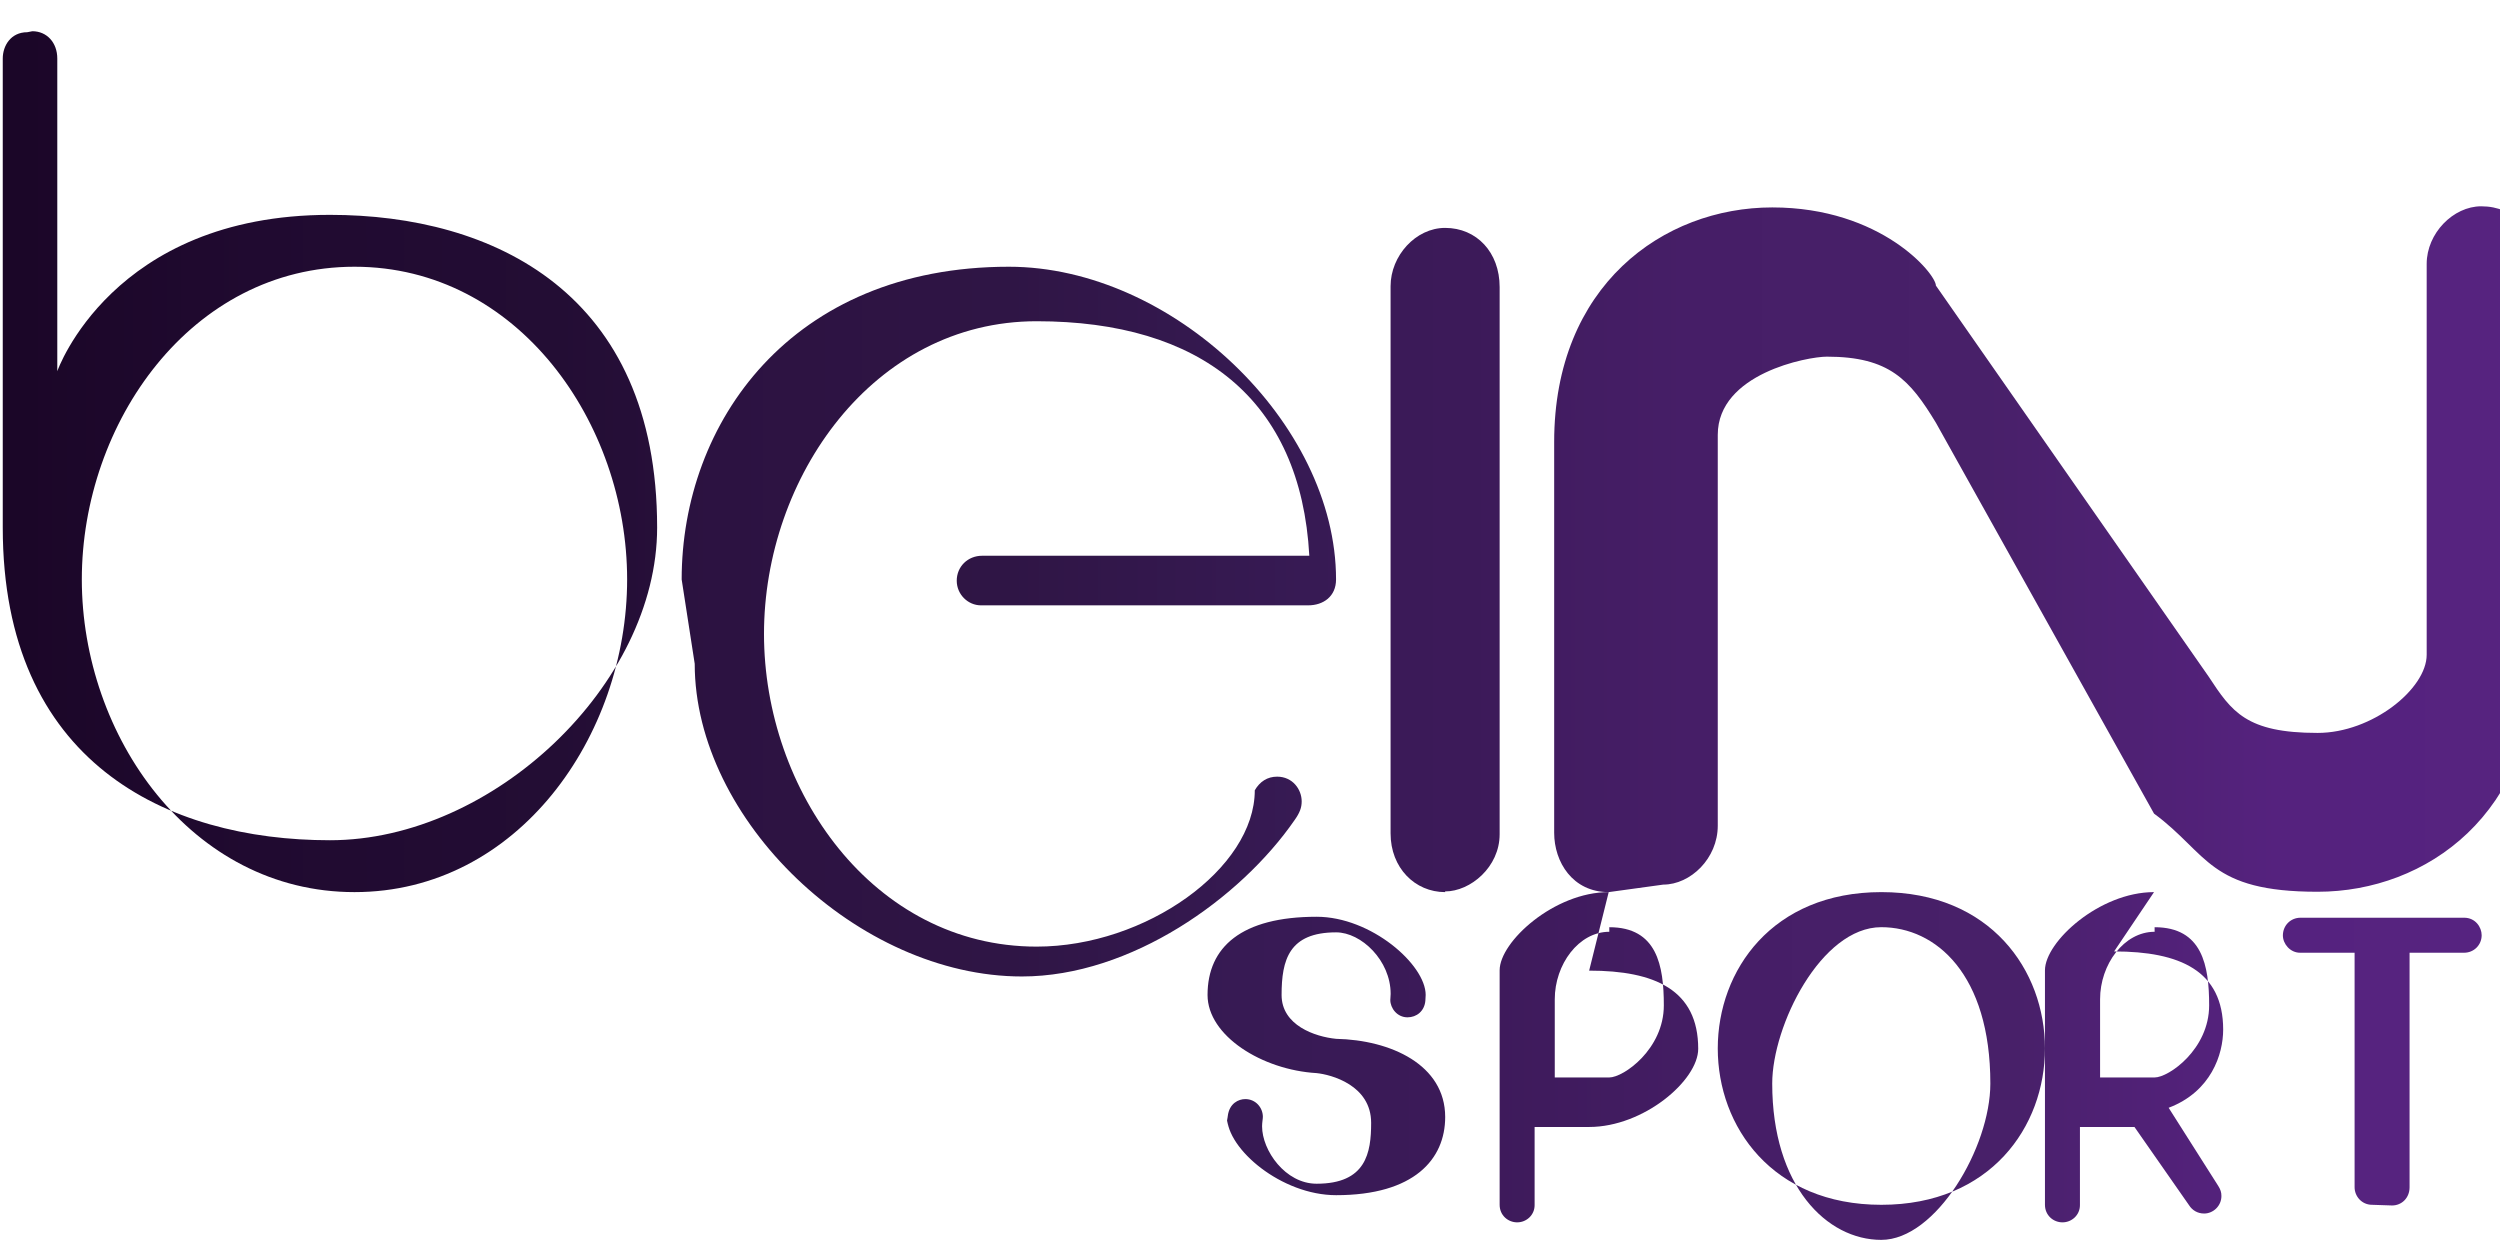
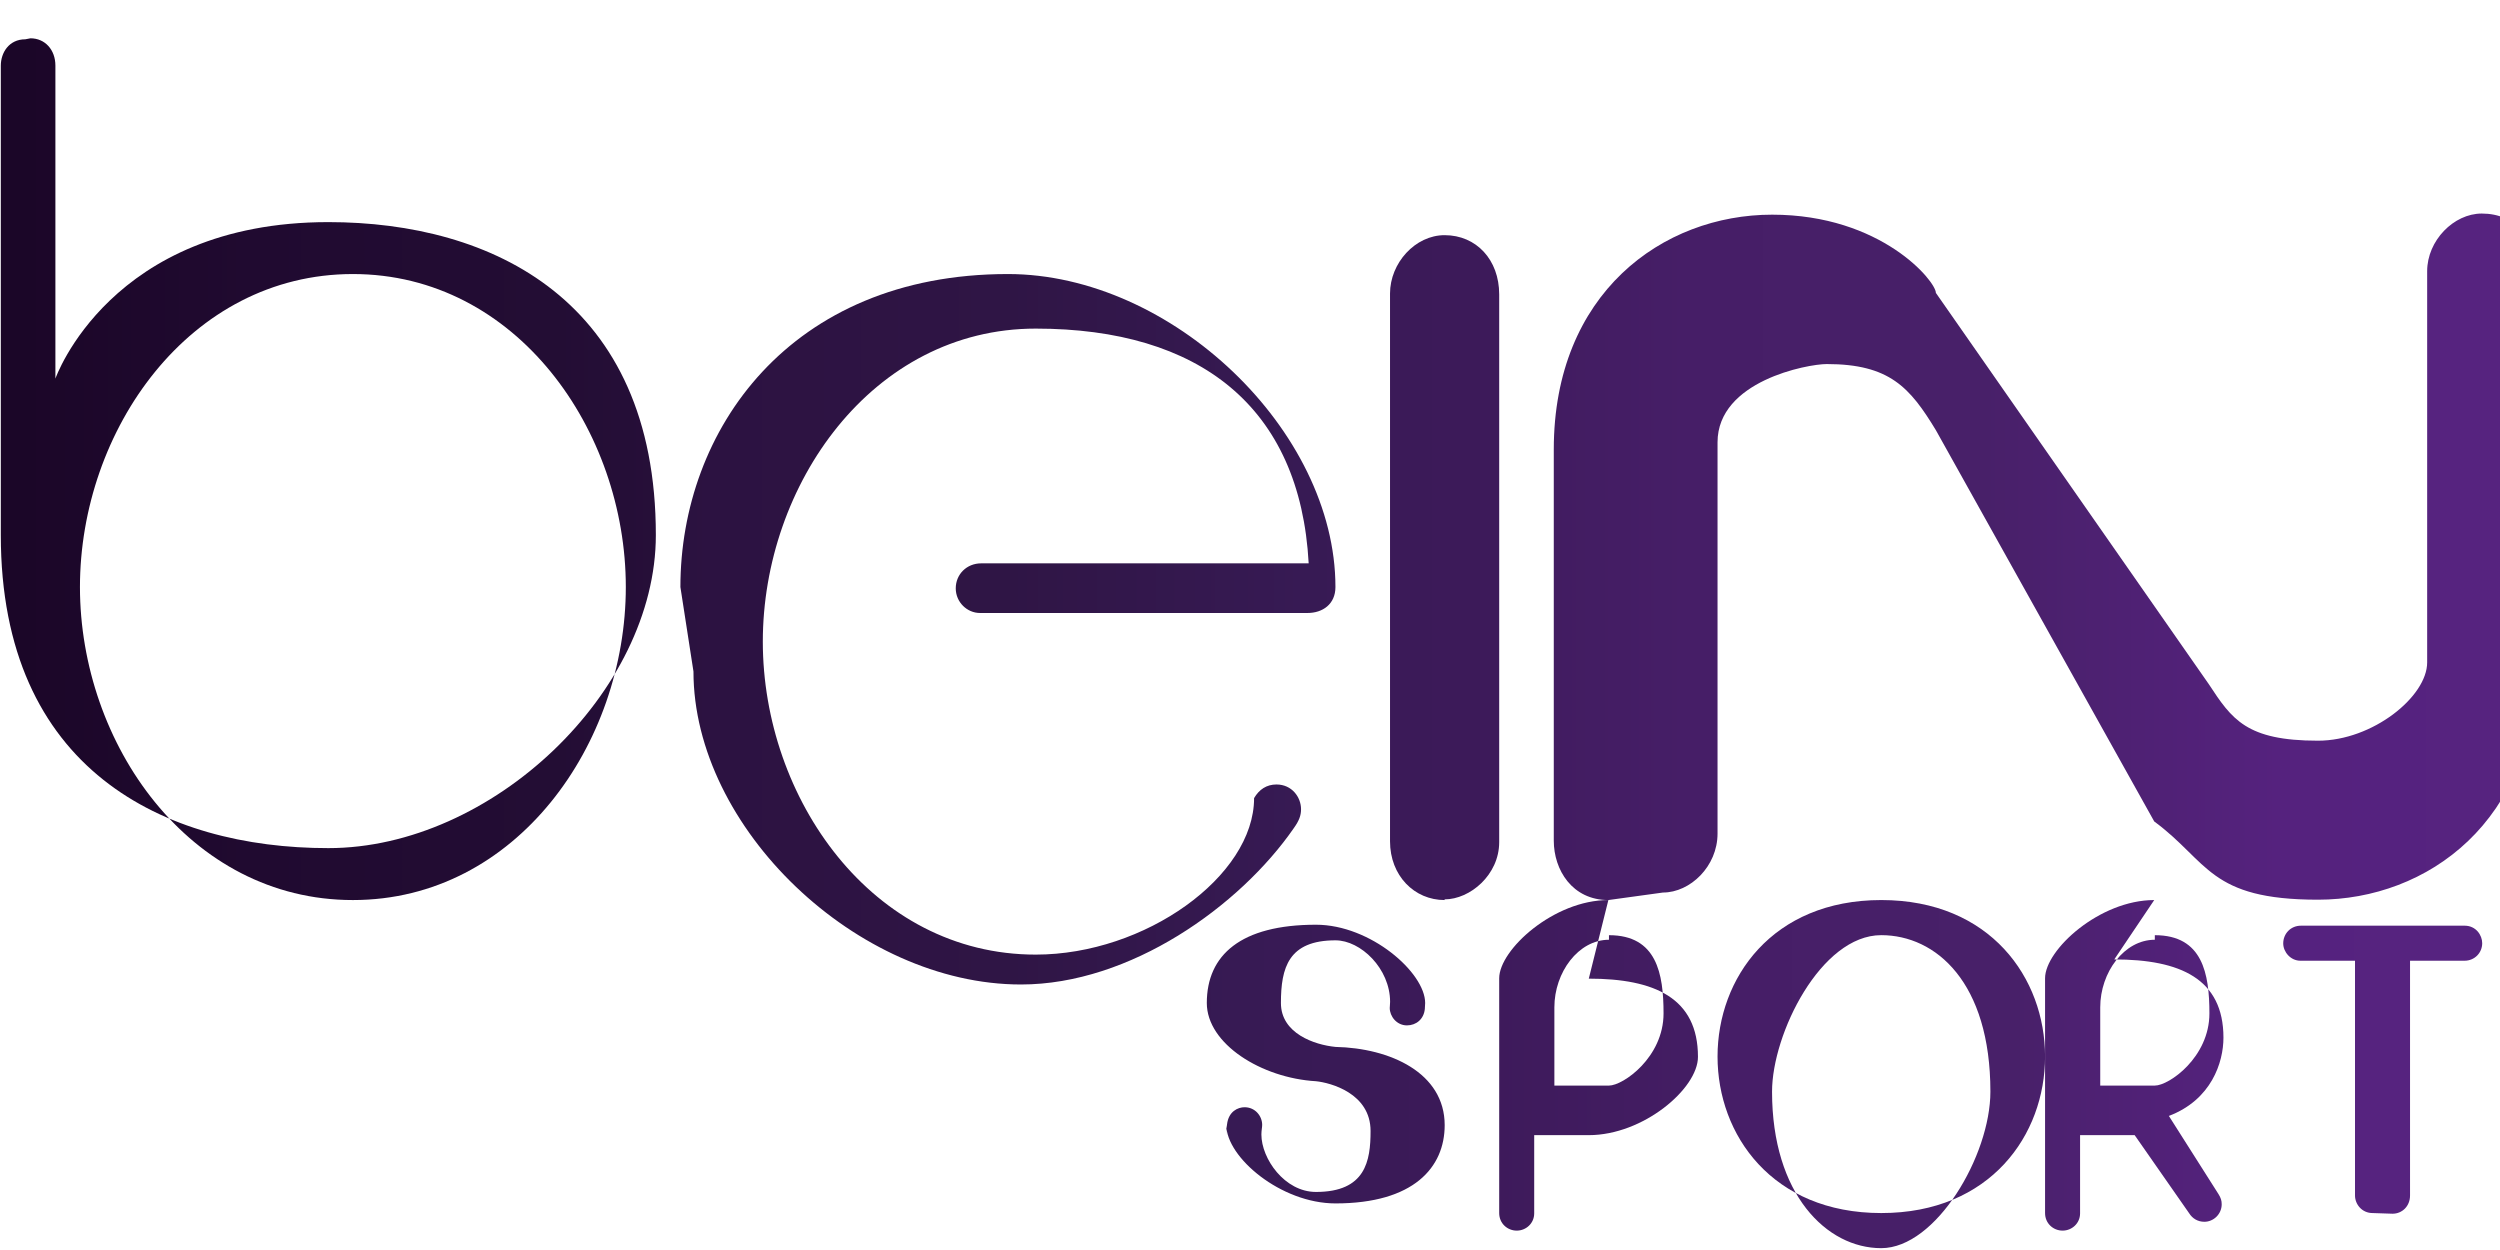
- <svg xmlns="http://www.w3.org/2000/svg" xmlns:xlink="http://www.w3.org/1999/xlink" id="svg2985" version="1.1" width="200" height="99.441" xml:space="preserve">
+ <svg xmlns="http://www.w3.org/2000/svg" xmlns:xlink="http://www.w3.org/1999/xlink" version="1.1" width="50" height="25" id="svg2985" xml:space="preserve">
  <defs id="defs2989">
    <linearGradient id="linearGradient4159">
-       <stop id="stop4161" offset="0" style="stop-color:#000000;stop-opacity:1" />
-       <stop style="stop-color:#010103;stop-opacity:1" offset="0.097" id="stop4163" />
-       <stop style="stop-color:#050007;stop-opacity:1" offset="0.2" id="stop4165" />
-       <stop style="stop-color:#120017;stop-opacity:1" offset="0.3" id="stop4167" />
-       <stop style="stop-color:#15021e;stop-opacity:1" offset="0.4" id="stop4169" />
-       <stop style="stop-color:#1e082c;stop-opacity:1" offset="0.5" id="stop4171" />
-       <stop style="stop-color:#2c123f;stop-opacity:1" offset="0.598" id="stop4173" />
-       <stop style="stop-color:#461e67;stop-opacity:1" offset="0.7" id="stop4175" />
-       <stop style="stop-color:#4e2175;stop-opacity:1" offset="0.8" id="stop4177" />
-       <stop style="stop-color:#52217a;stop-opacity:1" offset="0.9" id="stop4179" />
-       <stop id="stop4181" offset="1" style="stop-color:#562380;stop-opacity:1" />
+       <stop id="stop4161" style="stop-color:#000000;stop-opacity:1" offset="0" />
+       <stop id="stop4163" style="stop-color:#010103;stop-opacity:1" offset="0.097" />
+       <stop id="stop4165" style="stop-color:#050007;stop-opacity:1" offset="0.2" />
+       <stop id="stop4167" style="stop-color:#120017;stop-opacity:1" offset="0.3" />
+       <stop id="stop4169" style="stop-color:#15021e;stop-opacity:1" offset="0.4" />
+       <stop id="stop4171" style="stop-color:#1e082c;stop-opacity:1" offset="0.5" />
+       <stop id="stop4173" style="stop-color:#2c123f;stop-opacity:1" offset="0.598" />
+       <stop id="stop4175" style="stop-color:#461e67;stop-opacity:1" offset="0.7" />
+       <stop id="stop4177" style="stop-color:#4e2175;stop-opacity:1" offset="0.8" />
+       <stop id="stop4179" style="stop-color:#52217a;stop-opacity:1" offset="0.9" />
+       <stop id="stop4181" style="stop-color:#562380;stop-opacity:1" offset="1" />
    </linearGradient>
    <linearGradient id="linearGradient4119">
-       <stop style="stop-color:#1a0526;stop-opacity:1" offset="0" id="stop4121" />
-       <stop id="stop4143" offset="0.097" style="stop-color:#200a30;stop-opacity:1" />
-       <stop id="stop4141" offset="0.2" style="stop-color:#230d34;stop-opacity:1" />
-       <stop id="stop4139" offset="0.3" style="stop-color:#2c1241;stop-opacity:1" />
-       <stop id="stop4137" offset="0.4" style="stop-color:#2f1545;stop-opacity:1" />
-       <stop id="stop4135" offset="0.5" style="stop-color:#371a54;stop-opacity:1" />
-       <stop id="stop4133" offset="0.598" style="stop-color:#3d1a5a;stop-opacity:1" />
-       <stop id="stop4131" offset="0.7" style="stop-color:#461e67;stop-opacity:1" />
-       <stop id="stop4129" offset="0.8" style="stop-color:#482069;stop-opacity:1" />
-       <stop id="stop4127" offset="0.9" style="stop-color:#55227e;stop-opacity:1" />
-       <stop style="stop-color:#562380;stop-opacity:1" offset="1" id="stop4123" />
+       <stop id="stop4121" style="stop-color:#1a0526;stop-opacity:1" offset="0" />
+       <stop id="stop4143" style="stop-color:#200a30;stop-opacity:1" offset="0.097" />
+       <stop id="stop4141" style="stop-color:#230d34;stop-opacity:1" offset="0.2" />
+       <stop id="stop4139" style="stop-color:#2c1241;stop-opacity:1" offset="0.3" />
+       <stop id="stop4137" style="stop-color:#2f1545;stop-opacity:1" offset="0.4" />
+       <stop id="stop4135" style="stop-color:#371a54;stop-opacity:1" offset="0.5" />
+       <stop id="stop4133" style="stop-color:#3d1a5a;stop-opacity:1" offset="0.598" />
+       <stop id="stop4131" style="stop-color:#461e67;stop-opacity:1" offset="0.7" />
+       <stop id="stop4129" style="stop-color:#482069;stop-opacity:1" offset="0.8" />
+       <stop id="stop4127" style="stop-color:#55227e;stop-opacity:1" offset="0.9" />
+       <stop id="stop4123" style="stop-color:#562380;stop-opacity:1" offset="1" />
    </linearGradient>
-     <linearGradient xlink:href="#linearGradient4119" id="linearGradient4125" x1="2.662" y1="0.708" x2="3.228" y2="0.708" gradientUnits="userSpaceOnUse" />
-     <linearGradient xlink:href="#linearGradient4159" id="linearGradient4157" x1="2.092" y1="0.905" x2="3.23" y2="0.905" gradientUnits="userSpaceOnUse" />
-     <linearGradient xlink:href="#linearGradient4159" id="linearGradient3067" gradientUnits="userSpaceOnUse" x1="2.092" y1="0.905" x2="3.23" y2="0.905" />
-     <linearGradient xlink:href="#linearGradient4119" id="linearGradient3370" x1="2.14" y1="0.641" x2="2.185" y2="0.641" gradientUnits="userSpaceOnUse" />
-     <linearGradient xlink:href="#linearGradient4119" id="linearGradient3372" x1="2.14" y1="0.641" x2="2.185" y2="0.641" gradientUnits="userSpaceOnUse" />
-     <linearGradient xlink:href="#linearGradient4119" id="linearGradient3374" x1="2.14" y1="0.641" x2="2.185" y2="0.641" gradientUnits="userSpaceOnUse" />
-     <linearGradient xlink:href="#linearGradient4119" id="linearGradient3376" x1="2.14" y1="0.641" x2="2.185" y2="0.641" gradientUnits="userSpaceOnUse" />
-     <linearGradient xlink:href="#linearGradient4119" id="linearGradient3378" x1="2.14" y1="0.641" x2="2.185" y2="0.641" gradientUnits="userSpaceOnUse" />
-     <linearGradient xlink:href="#linearGradient4119" id="linearGradient3380" x1="2.14" y1="0.641" x2="2.185" y2="0.641" gradientUnits="userSpaceOnUse" />
-     <linearGradient xlink:href="#linearGradient4119" id="linearGradient3382" x1="2.14" y1="0.641" x2="2.185" y2="0.641" gradientUnits="userSpaceOnUse" />
-     <linearGradient xlink:href="#linearGradient4119" id="linearGradient3384" x1="2.14" y1="0.641" x2="2.185" y2="0.641" gradientUnits="userSpaceOnUse" />
-     <linearGradient xlink:href="#linearGradient4119" id="linearGradient3386" x1="2.14" y1="0.641" x2="2.185" y2="0.641" gradientUnits="userSpaceOnUse" />
-     <linearGradient xlink:href="#linearGradient4119" id="linearGradient3399" gradientUnits="userSpaceOnUse" x1="2.14" y1="0.641" x2="2.185" y2="0.641" />
-     <linearGradient xlink:href="#linearGradient4119" id="linearGradient3401" gradientUnits="userSpaceOnUse" x1="2.14" y1="0.641" x2="2.185" y2="0.641" />
-     <linearGradient xlink:href="#linearGradient4119" id="linearGradient3403" gradientUnits="userSpaceOnUse" x1="2.14" y1="0.641" x2="2.185" y2="0.641" />
-     <linearGradient xlink:href="#linearGradient4119" id="linearGradient3405" gradientUnits="userSpaceOnUse" x1="2.14" y1="0.641" x2="2.185" y2="0.641" />
-     <linearGradient xlink:href="#linearGradient4119" id="linearGradient3407" gradientUnits="userSpaceOnUse" x1="2.14" y1="0.641" x2="2.185" y2="0.641" />
-     <linearGradient xlink:href="#linearGradient4119" id="linearGradient3409" gradientUnits="userSpaceOnUse" x1="2.14" y1="0.641" x2="2.185" y2="0.641" />
-     <linearGradient xlink:href="#linearGradient4119" id="linearGradient3411" gradientUnits="userSpaceOnUse" x1="2.14" y1="0.641" x2="2.185" y2="0.641" />
-     <linearGradient xlink:href="#linearGradient4119" id="linearGradient3413" gradientUnits="userSpaceOnUse" x1="2.14" y1="0.641" x2="2.185" y2="0.641" />
-     <linearGradient xlink:href="#linearGradient4119" id="linearGradient3415" gradientUnits="userSpaceOnUse" x1="2.14" y1="0.641" x2="2.185" y2="0.641" />
+     <linearGradient x1="2.662" y1="0.708" x2="3.228" y2="0.708" id="linearGradient4125" xlink:href="#linearGradient4119" gradientUnits="userSpaceOnUse" />
+     <linearGradient x1="2.092" y1="0.905" x2="3.23" y2="0.905" id="linearGradient4157" xlink:href="#linearGradient4159" gradientUnits="userSpaceOnUse" />
+     <linearGradient x1="2.092" y1="0.905" x2="3.23" y2="0.905" id="linearGradient3067" xlink:href="#linearGradient4159" gradientUnits="userSpaceOnUse" />
+     <linearGradient x1="2.14" y1="0.641" x2="2.185" y2="0.641" id="linearGradient3370" xlink:href="#linearGradient4119" gradientUnits="userSpaceOnUse" />
+     <linearGradient x1="2.14" y1="0.641" x2="2.185" y2="0.641" id="linearGradient3372" xlink:href="#linearGradient4119" gradientUnits="userSpaceOnUse" />
+     <linearGradient x1="2.14" y1="0.641" x2="2.185" y2="0.641" id="linearGradient3374" xlink:href="#linearGradient4119" gradientUnits="userSpaceOnUse" />
+     <linearGradient x1="2.14" y1="0.641" x2="2.185" y2="0.641" id="linearGradient3376" xlink:href="#linearGradient4119" gradientUnits="userSpaceOnUse" />
+     <linearGradient x1="2.14" y1="0.641" x2="2.185" y2="0.641" id="linearGradient3378" xlink:href="#linearGradient4119" gradientUnits="userSpaceOnUse" />
+     <linearGradient x1="2.14" y1="0.641" x2="2.185" y2="0.641" id="linearGradient3380" xlink:href="#linearGradient4119" gradientUnits="userSpaceOnUse" />
+     <linearGradient x1="2.14" y1="0.641" x2="2.185" y2="0.641" id="linearGradient3382" xlink:href="#linearGradient4119" gradientUnits="userSpaceOnUse" />
+     <linearGradient x1="2.14" y1="0.641" x2="2.185" y2="0.641" id="linearGradient3384" xlink:href="#linearGradient4119" gradientUnits="userSpaceOnUse" />
+     <linearGradient x1="2.14" y1="0.641" x2="2.185" y2="0.641" id="linearGradient3386" xlink:href="#linearGradient4119" gradientUnits="userSpaceOnUse" />
+     <linearGradient x1="2.14" y1="0.641" x2="2.185" y2="0.641" id="linearGradient3399" xlink:href="#linearGradient4119" gradientUnits="userSpaceOnUse" />
+     <linearGradient x1="2.14" y1="0.641" x2="2.185" y2="0.641" id="linearGradient3401" xlink:href="#linearGradient4119" gradientUnits="userSpaceOnUse" />
+     <linearGradient x1="2.14" y1="0.641" x2="2.185" y2="0.641" id="linearGradient3403" xlink:href="#linearGradient4119" gradientUnits="userSpaceOnUse" />
+     <linearGradient x1="2.14" y1="0.641" x2="2.185" y2="0.641" id="linearGradient3405" xlink:href="#linearGradient4119" gradientUnits="userSpaceOnUse" />
+     <linearGradient x1="2.14" y1="0.641" x2="2.185" y2="0.641" id="linearGradient3407" xlink:href="#linearGradient4119" gradientUnits="userSpaceOnUse" />
+     <linearGradient x1="2.14" y1="0.641" x2="2.185" y2="0.641" id="linearGradient3409" xlink:href="#linearGradient4119" gradientUnits="userSpaceOnUse" />
+     <linearGradient x1="2.14" y1="0.641" x2="2.185" y2="0.641" id="linearGradient3411" xlink:href="#linearGradient4119" gradientUnits="userSpaceOnUse" />
+     <linearGradient x1="2.14" y1="0.641" x2="2.185" y2="0.641" id="linearGradient3413" xlink:href="#linearGradient4119" gradientUnits="userSpaceOnUse" />
+     <linearGradient x1="2.14" y1="0.641" x2="2.185" y2="0.641" id="linearGradient3415" xlink:href="#linearGradient4119" gradientUnits="userSpaceOnUse" />
  </defs>
-   <g id="g2993" transform="matrix(1.25,0,0,-1.25,-2221.273,1111.3)">
-     <g id="g2995" transform="scale(850.32,1218.96)">
-       <g id="g3040" transform="matrix(25.04386,0,0,25.04386,-50.09916,-15.96033)">
-         <g id="g3388" transform="matrix(0.1638871,0,0,0.1638871,1.733267,0.5601514)">
-           <path style="fill:url(#linearGradient3399);fill-opacity:1;stroke:none" d="m 2.169,0.637 c -6.618e-4,0 -0.001,3.851e-4 -0.001,7.5872e-4 l 0,0.005 c 0,0.002 0.002,0.003 0.004,0.003 0.002,0 0.003,-8.515e-4 0.003,-0.001 l 0.005,-0.005 c 4.238e-4,-4.504e-4 6.884e-4,-7.2225e-4 0.002,-7.2225e-4 0.001,0 0.002,5.6377e-4 0.002,0.001 l 0,0.005 c 0,3.9188e-4 4.878e-4,7.3663e-4 0.001,7.3663e-4 6.26e-4,0 0.001,-3.2549e-4 0.001,-7.6859e-4 l 0,-0.005 c 0,-0.002 -0.002,-0.003 -0.004,-0.003 -0.002,0 -0.002,4.8564e-4 -0.003,0.001 l -0.004,0.005 c -4.754e-4,5.4637e-4 -8.486e-4,8.4515e-4 -0.002,8.4515e-4 -3.51e-4,0 -0.002,-2.1534e-4 -0.002,-0.001 l 0,-0.005 c 0,-4.1889e-4 -4.998e-4,-7.5363e-4 -0.001,-7.5363e-4 z" id="path3095" />
-           <path style="fill:url(#linearGradient3401);fill-opacity:1;stroke:none" d="m 2.162,0.634 c -2e-7,6.37e-5 1.41e-5,1.3349e-4 1.41e-5,1.3349e-4 2.81e-5,1.6593e-4 1.997e-4,2.1884e-4 3.214e-4,2.1884e-4 1.938e-4,0 3.224e-4,-1.1188e-4 3.224e-4,-2.261e-4 0,-3.005e-5 -1.43e-5,-7.199e-5 -1.43e-5,-1.2224e-4 0,-3.0846e-4 4.252e-4,-7.3423e-4 0.001,-7.3423e-4 9.095e-4,0 0.001,3.9634e-4 0.001,7.7898e-4 0,4.8193e-4 -7.342e-4,6.171e-4 -0.001,6.3596e-4 -0.001,4.08e-5 -0.002,4.7732e-4 -0.002,0.001 0,6.1394e-4 6.245e-4,0.001 0.002,0.001 0.001,0 0.002,-6.1284e-4 0.002,-0.001 l -5.9e-6,-7.609e-5 c -1.78e-5,-1.3155e-4 -1.604e-4,-2.1033e-4 -3.277e-4,-2.1033e-4 -1.91e-4,0 -3.151e-4,1.1789e-4 -3.151e-4,2.2202e-4 0,1.955e-5 6.5e-6,5.018e-5 6.5e-6,7.796e-5 0,4.2786e-4 -5.396e-4,7.8696e-4 -0.001,7.8696e-4 -8.632e-4,0 -0.001,-3.5027e-4 -0.001,-8.0165e-4 0,-3.8819e-4 6.143e-4,-5.3401e-4 0.001,-5.6042e-4 0.001,-1.462e-5 0.002,-3.3062e-4 0.002,-0.001 0,-5.3985e-4 -5.681e-4,-0.001 -0.002,-0.001 -0.001,0 -0.002,5.8846e-4 -0.002,0.001 z" id="path3103" />
-           <path style="fill:url(#linearGradient3403);fill-opacity:1;stroke:none" d="m 2.169,0.637 c -0.001,0 -0.002,-6.3482e-4 -0.002,-0.001 l 0,-0.003 c 0,-1.3408e-4 1.528e-4,-2.2451e-4 3.218e-4,-2.2451e-4 1.692e-4,0 3.195e-4,9.286e-5 3.195e-4,2.2011e-4 l 0,0.001 0.001,0 c 0.001,0 0.002,5.9599e-4 0.002,0.001 0,7.5245e-4 -7.919e-4,0.001 -0.002,0.001 z m 1.09e-5,-4.4901e-4 c 8.761e-4,0 0.001,-4.9096e-4 0.001,-0.001 0,-5.5966e-4 -7.388e-4,-9.2199e-4 -0.001,-9.2199e-4 l -0.001,0 0,0.001 c 0,4.4623e-4 4.381e-4,8.6366e-4 0.001,8.6366e-4 z" id="path3105" />
-           <path id="path3110" d="m 2.179,0.637 c -0.001,0 -0.002,-6.3482e-4 -0.002,-0.001 l 0,-0.003 c 0,-1.3408e-4 1.526e-4,-2.245e-4 3.217e-4,-2.245e-4 1.691e-4,0 3.198e-4,9.287e-5 3.198e-4,2.2013e-4 l 0,0.001 0.001,0 0.001,-0.001 c 5.9e-5,-6.487e-5 1.554e-4,-1.0713e-4 2.776e-4,-1.0713e-4 1.675e-4,0 3.169e-4,9.797e-5 3.169e-4,2.2366e-4 0,4.78e-5 -1.57e-5,8.194e-5 -5.79e-5,1.2902e-4 l -9.1e-4,0.001 c 7.795e-4,2.0602e-4 0.001,6.846e-4 0.001,0.001 0,7.5244e-4 -7.919e-4,0.001 -0.002,0.001 z m 1.09e-5,-4.4901e-4 c 8.76e-4,0 0.001,-4.9097e-4 0.001,-0.001 0,-5.5965e-4 -7.388e-4,-9.2198e-4 -0.001,-9.2198e-4 l -0.001,0 0,0.001 c 0,4.4623e-4 4.38e-4,8.6366e-4 0.001,8.6366e-4 z" style="fill:url(#linearGradient3405);fill-opacity:1;stroke:none" />
-           <path style="fill:url(#linearGradient3407);fill-opacity:1;stroke:none" d="m 2.174,0.637 c -0.002,0 -0.003,-0.001 -0.003,-0.002 0,-0.001 0.001,-0.002 0.003,-0.002 0.002,0 0.003,0.001 0.003,0.002 0,0.001 -0.001,0.002 -0.003,0.002 z m -1.4e-6,-4.4861e-4 c 0.001,0 0.002,-6.0171e-4 0.002,-0.002 0,-8.1653e-4 -9.973e-4,-0.002 -0.002,-0.002 -0.001,0 -0.002,6.875e-4 -0.002,0.002 0,7.3972e-4 8.945e-4,0.002 0.002,0.002 z" id="path3112" />
-           <path style="fill:url(#linearGradient3409);fill-opacity:1;stroke:none" d="m 2.183,0.633 c -1.948e-4,0 -3.219e-4,1.1167e-4 -3.219e-4,2.2456e-4 l 0,0.003 -0.001,0 c -1.803e-4,0 -3.15e-4,1.1245e-4 -3.15e-4,2.2146e-4 0,1.2338e-4 1.357e-4,2.2639e-4 3.246e-4,2.2639e-4 l 0.003,0 c 2.064e-4,0 3.206e-4,-1.2154e-4 3.206e-4,-2.2364e-4 0,-1.2617e-4 -1.439e-4,-2.2421e-4 -3.22e-4,-2.2421e-4 l -0.001,0 0,-0.003 c 0,-1.3668e-4 -1.438e-4,-2.3304e-4 -3.207e-4,-2.3304e-4 z" id="path3117" />
-           <path id="path3036" d="m 2.14,0.648 c -3.032e-4,0 -4.498e-4,-1.7377e-4 -4.498e-4,-3.3636e-4 l 0,-0.006 c 0,-0.003 0.003,-0.004 0.006,-0.004 0.003,0 0.006,0.002 0.006,0.004 0,0.003 -0.003,0.004 -0.006,0.004 -0.004,0 -0.005,-0.002 -0.005,-0.002 l 0,0.004 c 0,2.0235e-4 -1.9e-4,3.4894e-4 -4.572e-4,3.4894e-4 z m 0.006,-0.003 c 0.003,0 0.005,-0.002 0.005,-0.004 0,-0.002 -0.002,-0.004 -0.005,-0.004 -0.003,0 -0.005,0.002 -0.005,0.004 0,0.002 0.002,0.004 0.005,0.004 z" style="fill:url(#linearGradient3411);fill-opacity:1;stroke:none" />
-           <path id="path3085" d="m 2.152,0.641 c 0,0.002 0.002,0.004 0.006,0.004 0.003,0 0.006,-0.002 0.006,-0.004 0,-2.1822e-4 -2.332e-4,-3.3157e-4 -5.119e-4,-3.3157e-4 l -0.006,0 c -2.358e-4,0 -4.438e-4,1.3803e-4 -4.438e-4,3.1524e-4 0,1.7956e-4 2.016e-4,3.1913e-4 4.655e-4,3.1913e-4 l 0.006,0 c -1.558e-4,0.002 -0.002,0.003 -0.005,0.003 -0.003,0 -0.005,-0.002 -0.005,-0.004 0,-0.002 0.002,-0.004 0.005,-0.004 0.002,0 0.004,0.001 0.004,0.002 9.25e-5,1.1059e-4 2.297e-4,1.7417e-4 4.1e-4,1.7417e-4 2.838e-4,0 4.501e-4,-1.6347e-4 4.501e-4,-3.1638e-4 0,-7.994e-5 -3.52e-5,-1.4592e-4 -1.306e-4,-2.3969e-4 -9.906e-4,-0.001 -0.003,-0.002 -0.005,-0.002 -0.003,0 -0.006,0.002 -0.006,0.004 z" style="fill:url(#linearGradient3413);fill-opacity:1;stroke:none" />
-           <path id="path3087" d="m 2.166,0.637 c -5.535e-4,0 -0.001,3.1049e-4 -0.001,7.508e-4 l 0,0.007 c 0,3.9003e-4 4.616e-4,7.46e-4 0.001,7.46e-4 5.803e-4,0 0.001,-3.1385e-4 0.001,-7.5673e-4 l 0,-0.007 c 0,-4.1927e-4 -5.358e-4,-7.3133e-4 -0.001,-7.3133e-4 z" style="fill:url(#linearGradient3415);fill-opacity:1;stroke:none" />
+   <g transform="matrix(1.25,0,0,-1.25,-2221.273,1036.858)" id="g2993">
+     <g transform="scale(850.32,1218.96)" id="g2995">
+       <g transform="matrix(25.04386,0,0,25.04386,-50.09916,-15.96033)" id="g3040">
+         <g transform="matrix(0.04101279,0,0,0.04101279,1.996155,0.6378701)" id="g3388">
+           <path d="m 2.169,0.637 c -6.618e-4,0 -0.001,3.851e-4 -0.001,7.5872e-4 l 0,0.005 c 0,0.002 0.002,0.003 0.004,0.003 0.002,0 0.003,-8.515e-4 0.003,-0.001 l 0.005,-0.005 c 4.238e-4,-4.504e-4 6.884e-4,-7.2225e-4 0.002,-7.2225e-4 0.001,0 0.002,5.6377e-4 0.002,0.001 l 0,0.005 c 0,3.9188e-4 4.878e-4,7.3663e-4 0.001,7.3663e-4 6.26e-4,0 0.001,-3.2549e-4 0.001,-7.6859e-4 l 0,-0.005 c 0,-0.002 -0.002,-0.003 -0.004,-0.003 -0.002,0 -0.002,4.8564e-4 -0.003,0.001 l -0.004,0.005 c -4.754e-4,5.4637e-4 -8.486e-4,8.4515e-4 -0.002,8.4515e-4 -3.51e-4,0 -0.002,-2.1534e-4 -0.002,-0.001 l 0,-0.005 c 0,-4.1889e-4 -4.998e-4,-7.5363e-4 -0.001,-7.5363e-4 z" id="path3095" style="fill:url(#linearGradient3399);fill-opacity:1;stroke:none" />
+           <path d="m 2.162,0.634 c -2e-7,6.37e-5 1.41e-5,1.3349e-4 1.41e-5,1.3349e-4 2.81e-5,1.6593e-4 1.997e-4,2.1884e-4 3.214e-4,2.1884e-4 1.938e-4,0 3.224e-4,-1.1188e-4 3.224e-4,-2.261e-4 0,-3.005e-5 -1.43e-5,-7.199e-5 -1.43e-5,-1.2224e-4 0,-3.0846e-4 4.252e-4,-7.3423e-4 0.001,-7.3423e-4 9.095e-4,0 0.001,3.9634e-4 0.001,7.7898e-4 0,4.8193e-4 -7.342e-4,6.171e-4 -0.001,6.3596e-4 -0.001,4.08e-5 -0.002,4.7732e-4 -0.002,0.001 0,6.1394e-4 6.245e-4,0.001 0.002,0.001 0.001,0 0.002,-6.1284e-4 0.002,-0.001 l -5.9e-6,-7.609e-5 c -1.78e-5,-1.3155e-4 -1.604e-4,-2.1033e-4 -3.277e-4,-2.1033e-4 -1.91e-4,0 -3.151e-4,1.1789e-4 -3.151e-4,2.2202e-4 0,1.955e-5 6.5e-6,5.018e-5 6.5e-6,7.796e-5 0,4.2786e-4 -5.396e-4,7.8696e-4 -0.001,7.8696e-4 -8.632e-4,0 -0.001,-3.5027e-4 -0.001,-8.0165e-4 0,-3.8819e-4 6.143e-4,-5.3401e-4 0.001,-5.6042e-4 0.001,-1.462e-5 0.002,-3.3062e-4 0.002,-0.001 0,-5.3985e-4 -5.681e-4,-0.001 -0.002,-0.001 -0.001,0 -0.002,5.8846e-4 -0.002,0.001 z" id="path3103" style="fill:url(#linearGradient3401);fill-opacity:1;stroke:none" />
+           <path d="m 2.169,0.637 c -0.001,0 -0.002,-6.3482e-4 -0.002,-0.001 l 0,-0.003 c 0,-1.3408e-4 1.528e-4,-2.2451e-4 3.218e-4,-2.2451e-4 1.692e-4,0 3.195e-4,9.286e-5 3.195e-4,2.2011e-4 l 0,0.001 0.001,0 c 0.001,0 0.002,5.9599e-4 0.002,0.001 0,7.5245e-4 -7.919e-4,0.001 -0.002,0.001 z m 1.09e-5,-4.4901e-4 c 8.761e-4,0 0.001,-4.9096e-4 0.001,-0.001 0,-5.5966e-4 -7.388e-4,-9.2199e-4 -0.001,-9.2199e-4 l -0.001,0 0,0.001 c 0,4.4623e-4 4.381e-4,8.6366e-4 0.001,8.6366e-4 z" id="path3105" style="fill:url(#linearGradient3403);fill-opacity:1;stroke:none" />
+           <path d="m 2.179,0.637 c -0.001,0 -0.002,-6.3482e-4 -0.002,-0.001 l 0,-0.003 c 0,-1.3408e-4 1.526e-4,-2.245e-4 3.217e-4,-2.245e-4 1.691e-4,0 3.198e-4,9.287e-5 3.198e-4,2.2013e-4 l 0,0.001 0.001,0 0.001,-0.001 c 5.9e-5,-6.487e-5 1.554e-4,-1.0713e-4 2.776e-4,-1.0713e-4 1.675e-4,0 3.169e-4,9.797e-5 3.169e-4,2.2366e-4 0,4.78e-5 -1.57e-5,8.194e-5 -5.79e-5,1.2902e-4 l -9.1e-4,0.001 c 7.795e-4,2.0602e-4 0.001,6.846e-4 0.001,0.001 0,7.5244e-4 -7.919e-4,0.001 -0.002,0.001 z m 1.09e-5,-4.4901e-4 c 8.76e-4,0 0.001,-4.9097e-4 0.001,-0.001 0,-5.5965e-4 -7.388e-4,-9.2198e-4 -0.001,-9.2198e-4 l -0.001,0 0,0.001 c 0,4.4623e-4 4.38e-4,8.6366e-4 0.001,8.6366e-4 z" id="path3110" style="fill:url(#linearGradient3405);fill-opacity:1;stroke:none" />
+           <path d="m 2.174,0.637 c -0.002,0 -0.003,-0.001 -0.003,-0.002 0,-0.001 0.001,-0.002 0.003,-0.002 0.002,0 0.003,0.001 0.003,0.002 0,0.001 -0.001,0.002 -0.003,0.002 z m -1.4e-6,-4.4861e-4 c 0.001,0 0.002,-6.0171e-4 0.002,-0.002 0,-8.1653e-4 -9.973e-4,-0.002 -0.002,-0.002 -0.001,0 -0.002,6.875e-4 -0.002,0.002 0,7.3972e-4 8.945e-4,0.002 0.002,0.002 z" id="path3112" style="fill:url(#linearGradient3407);fill-opacity:1;stroke:none" />
+           <path d="m 2.183,0.633 c -1.948e-4,0 -3.219e-4,1.1167e-4 -3.219e-4,2.2456e-4 l 0,0.003 -0.001,0 c -1.803e-4,0 -3.15e-4,1.1245e-4 -3.15e-4,2.2146e-4 0,1.2338e-4 1.357e-4,2.2639e-4 3.246e-4,2.2639e-4 l 0.003,0 c 2.064e-4,0 3.206e-4,-1.2154e-4 3.206e-4,-2.2364e-4 0,-1.2617e-4 -1.439e-4,-2.2421e-4 -3.22e-4,-2.2421e-4 l -0.001,0 0,-0.003 c 0,-1.3668e-4 -1.438e-4,-2.3304e-4 -3.207e-4,-2.3304e-4 z" id="path3117" style="fill:url(#linearGradient3409);fill-opacity:1;stroke:none" />
+           <path d="m 2.14,0.648 c -3.032e-4,0 -4.498e-4,-1.7377e-4 -4.498e-4,-3.3636e-4 l 0,-0.006 c 0,-0.003 0.003,-0.004 0.006,-0.004 0.003,0 0.006,0.002 0.006,0.004 0,0.003 -0.003,0.004 -0.006,0.004 -0.004,0 -0.005,-0.002 -0.005,-0.002 l 0,0.004 c 0,2.0235e-4 -1.9e-4,3.4894e-4 -4.572e-4,3.4894e-4 z m 0.006,-0.003 c 0.003,0 0.005,-0.002 0.005,-0.004 0,-0.002 -0.002,-0.004 -0.005,-0.004 -0.003,0 -0.005,0.002 -0.005,0.004 0,0.002 0.002,0.004 0.005,0.004 z" id="path3036" style="fill:url(#linearGradient3411);fill-opacity:1;stroke:none" />
+           <path d="m 2.152,0.641 c 0,0.002 0.002,0.004 0.006,0.004 0.003,0 0.006,-0.002 0.006,-0.004 0,-2.1822e-4 -2.332e-4,-3.3157e-4 -5.119e-4,-3.3157e-4 l -0.006,0 c -2.358e-4,0 -4.438e-4,1.3803e-4 -4.438e-4,3.1524e-4 0,1.7956e-4 2.016e-4,3.1913e-4 4.655e-4,3.1913e-4 l 0.006,0 c -1.558e-4,0.002 -0.002,0.003 -0.005,0.003 -0.003,0 -0.005,-0.002 -0.005,-0.004 0,-0.002 0.002,-0.004 0.005,-0.004 0.002,0 0.004,0.001 0.004,0.002 9.25e-5,1.1059e-4 2.297e-4,1.7417e-4 4.1e-4,1.7417e-4 2.838e-4,0 4.501e-4,-1.6347e-4 4.501e-4,-3.1638e-4 0,-7.994e-5 -3.52e-5,-1.4592e-4 -1.306e-4,-2.3969e-4 -9.906e-4,-0.001 -0.003,-0.002 -0.005,-0.002 -0.003,0 -0.006,0.002 -0.006,0.004 z" id="path3085" style="fill:url(#linearGradient3413);fill-opacity:1;stroke:none" />
+           <path d="m 2.166,0.637 c -5.535e-4,0 -0.001,3.1049e-4 -0.001,7.508e-4 l 0,0.007 c 0,3.9003e-4 4.616e-4,7.46e-4 0.001,7.46e-4 5.803e-4,0 0.001,-3.1385e-4 0.001,-7.5673e-4 l 0,-0.007 c 0,-4.1927e-4 -5.358e-4,-7.3133e-4 -0.001,-7.3133e-4 z" id="path3087" style="fill:url(#linearGradient3415);fill-opacity:1;stroke:none" />
        </g>
      </g>
    </g>
  </g>
</svg>
